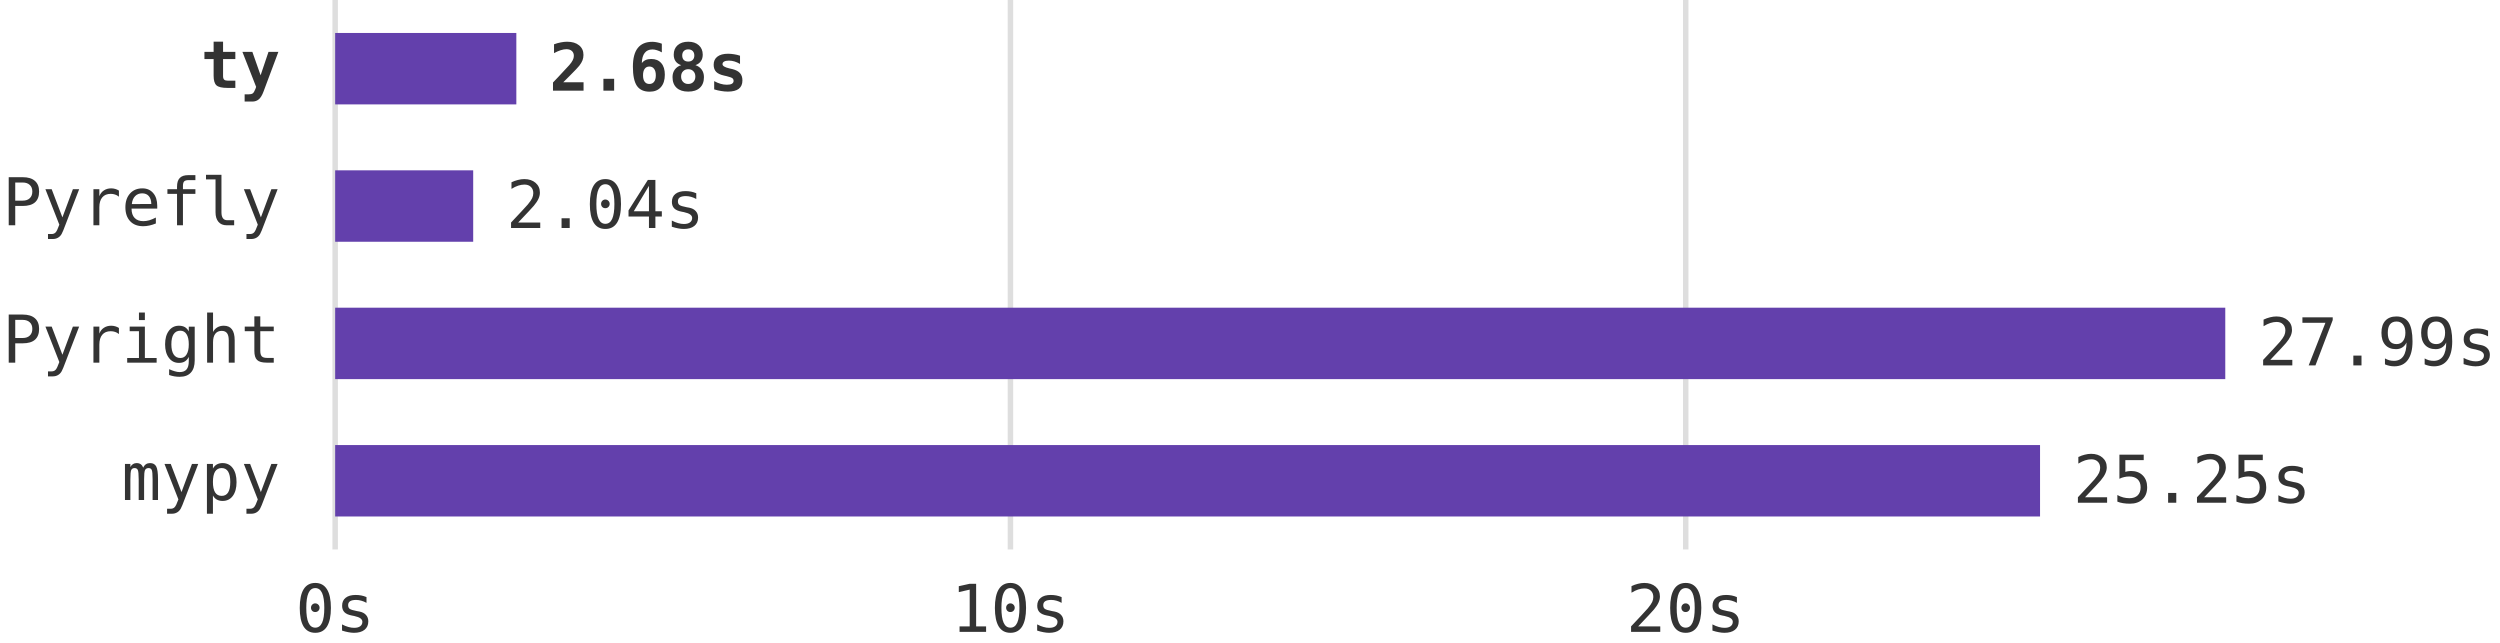
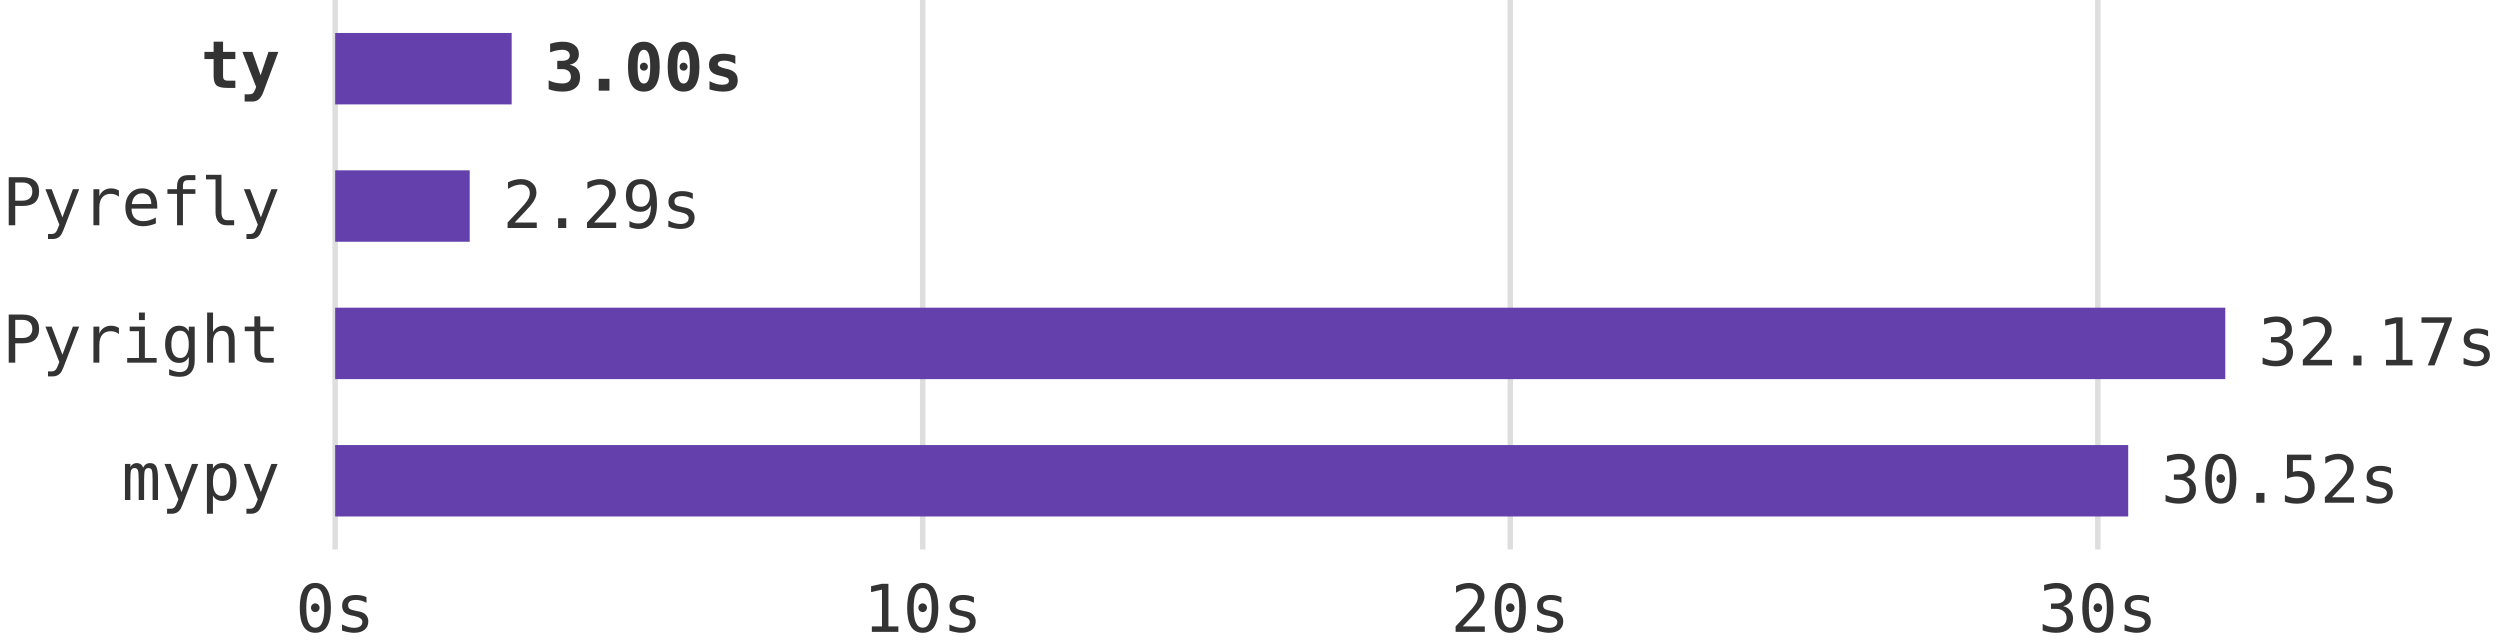
<svg xmlns="http://www.w3.org/2000/svg" viewBox="0 0 455 117" role="img" aria-labelledby="title description">
  <style>
    .benchmarkBar {
      fill: #6340AC;
    }
    .benchmarkLabel {
      fill: #333333;
    }
    .benchmarkGrid {
      stroke: rgba(127, 127, 127, 0.25);
    }
  </style>
  <g transform="translate(61, 0)" font-family="Roboto Mono, monospace" font-size="12">
    <g class="benchmarkGrid" aria-hidden="true">
      <line x1="0.000" y1="0" x2="0.000" y2="100" />
-       <line x1="122.901" y1="0" x2="122.901" y2="100" />
-       <line x1="245.802" y1="0" x2="245.802" y2="100" />
+       <line x1="106.935" y1="0" x2="106.935" y2="100" />
+       <line x1="213.870" y1="0" x2="213.870" y2="100" />
+       <line x1="320.806" y1="0" x2="320.806" y2="100" />
    </g>
    <g class="benchmarkLabel" aria-hidden="true" text-anchor="middle">
      <text x="0.000" y="115">0s</text>
-       <text x="122.901" y="115">10s</text>
-       <text x="245.802" y="115">20s</text>
+       <text x="106.935" y="115">10s</text>
+       <text x="213.870" y="115">20s</text>
+       <text x="320.806" y="115">30s</text>
    </g>
    <g class="benchmarkLabel" text-anchor="end">
      <text x="-10" y="16" font-weight="bold">ty</text>
      <text x="-10" y="41">Pyrefly</text>
      <text x="-10" y="66">Pyright</text>
      <text x="-10" y="91">mypy</text>
    </g>
    <g class="benchmarkBar">
-       <rect x="0" y="6" width="32.974" height="13" aria-label="ty: 2.683 seconds" />
-       <rect x="0" y="31" width="25.121" height="13" aria-label="Pyrefly: 2.044 seconds" />
-       <rect x="0" y="56" width="344.000" height="13" aria-label="Pyright: 27.990 seconds" />
-       <rect x="0" y="81" width="310.288" height="13" aria-label="mypy: 25.247 seconds" />
+       <rect x="0" y="6" width="32.123" height="13" aria-label="ty: 3.004 seconds" />
+       <rect x="0" y="31" width="24.488" height="13" aria-label="Pyrefly: 2.290 seconds" />
+       <rect x="0" y="56" width="344.000" height="13" aria-label="Pyright: 32.169 seconds" />
+       <rect x="0" y="81" width="326.334" height="13" aria-label="mypy: 30.517 seconds" />
    </g>
    <g class="benchmarkLabel">
-       <text x="38.974" y="16.5" font-weight="bold">2.68s</text>
-       <text x="31.121" y="41.5">2.04s</text>
-       <text x="350.000" y="66.5">27.99s</text>
-       <text x="316.288" y="91.5">25.25s</text>
+       <text x="38.123" y="16.5" font-weight="bold">3.00s</text>
+       <text x="30.488" y="41.5">2.29s</text>
+       <text x="350.000" y="66.5">32.17s</text>
+       <text x="332.334" y="91.5">30.52s</text>
    </g>
  </g>
</svg>
